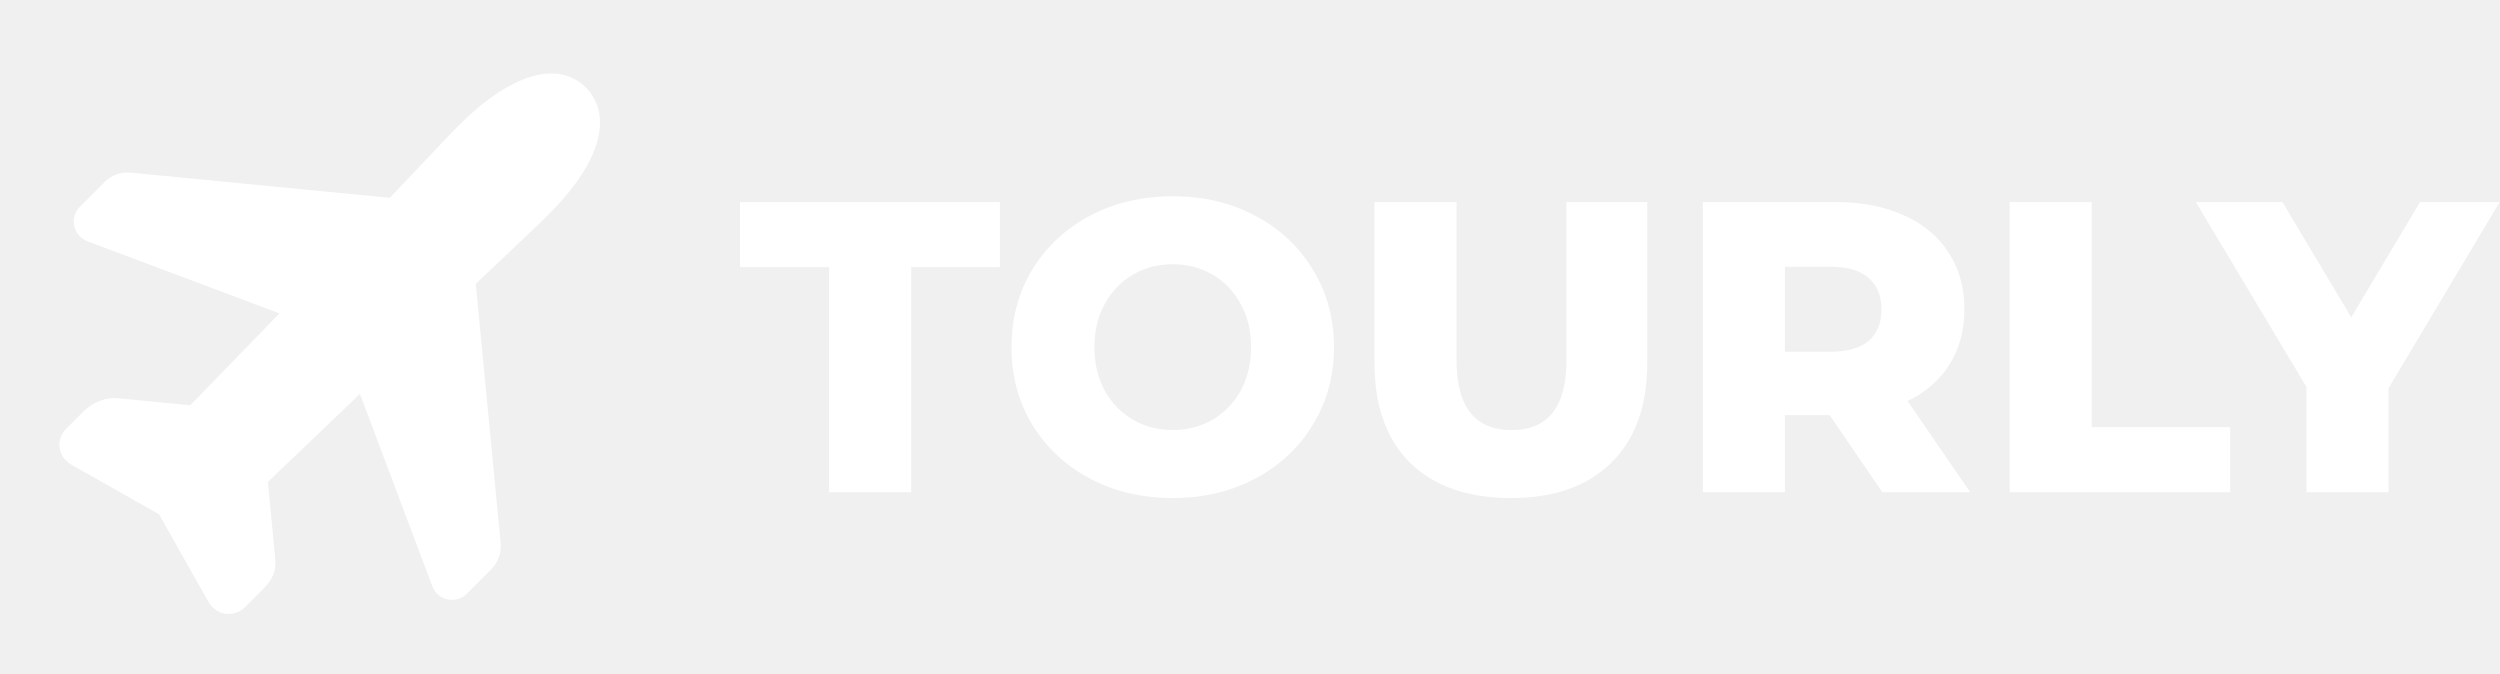
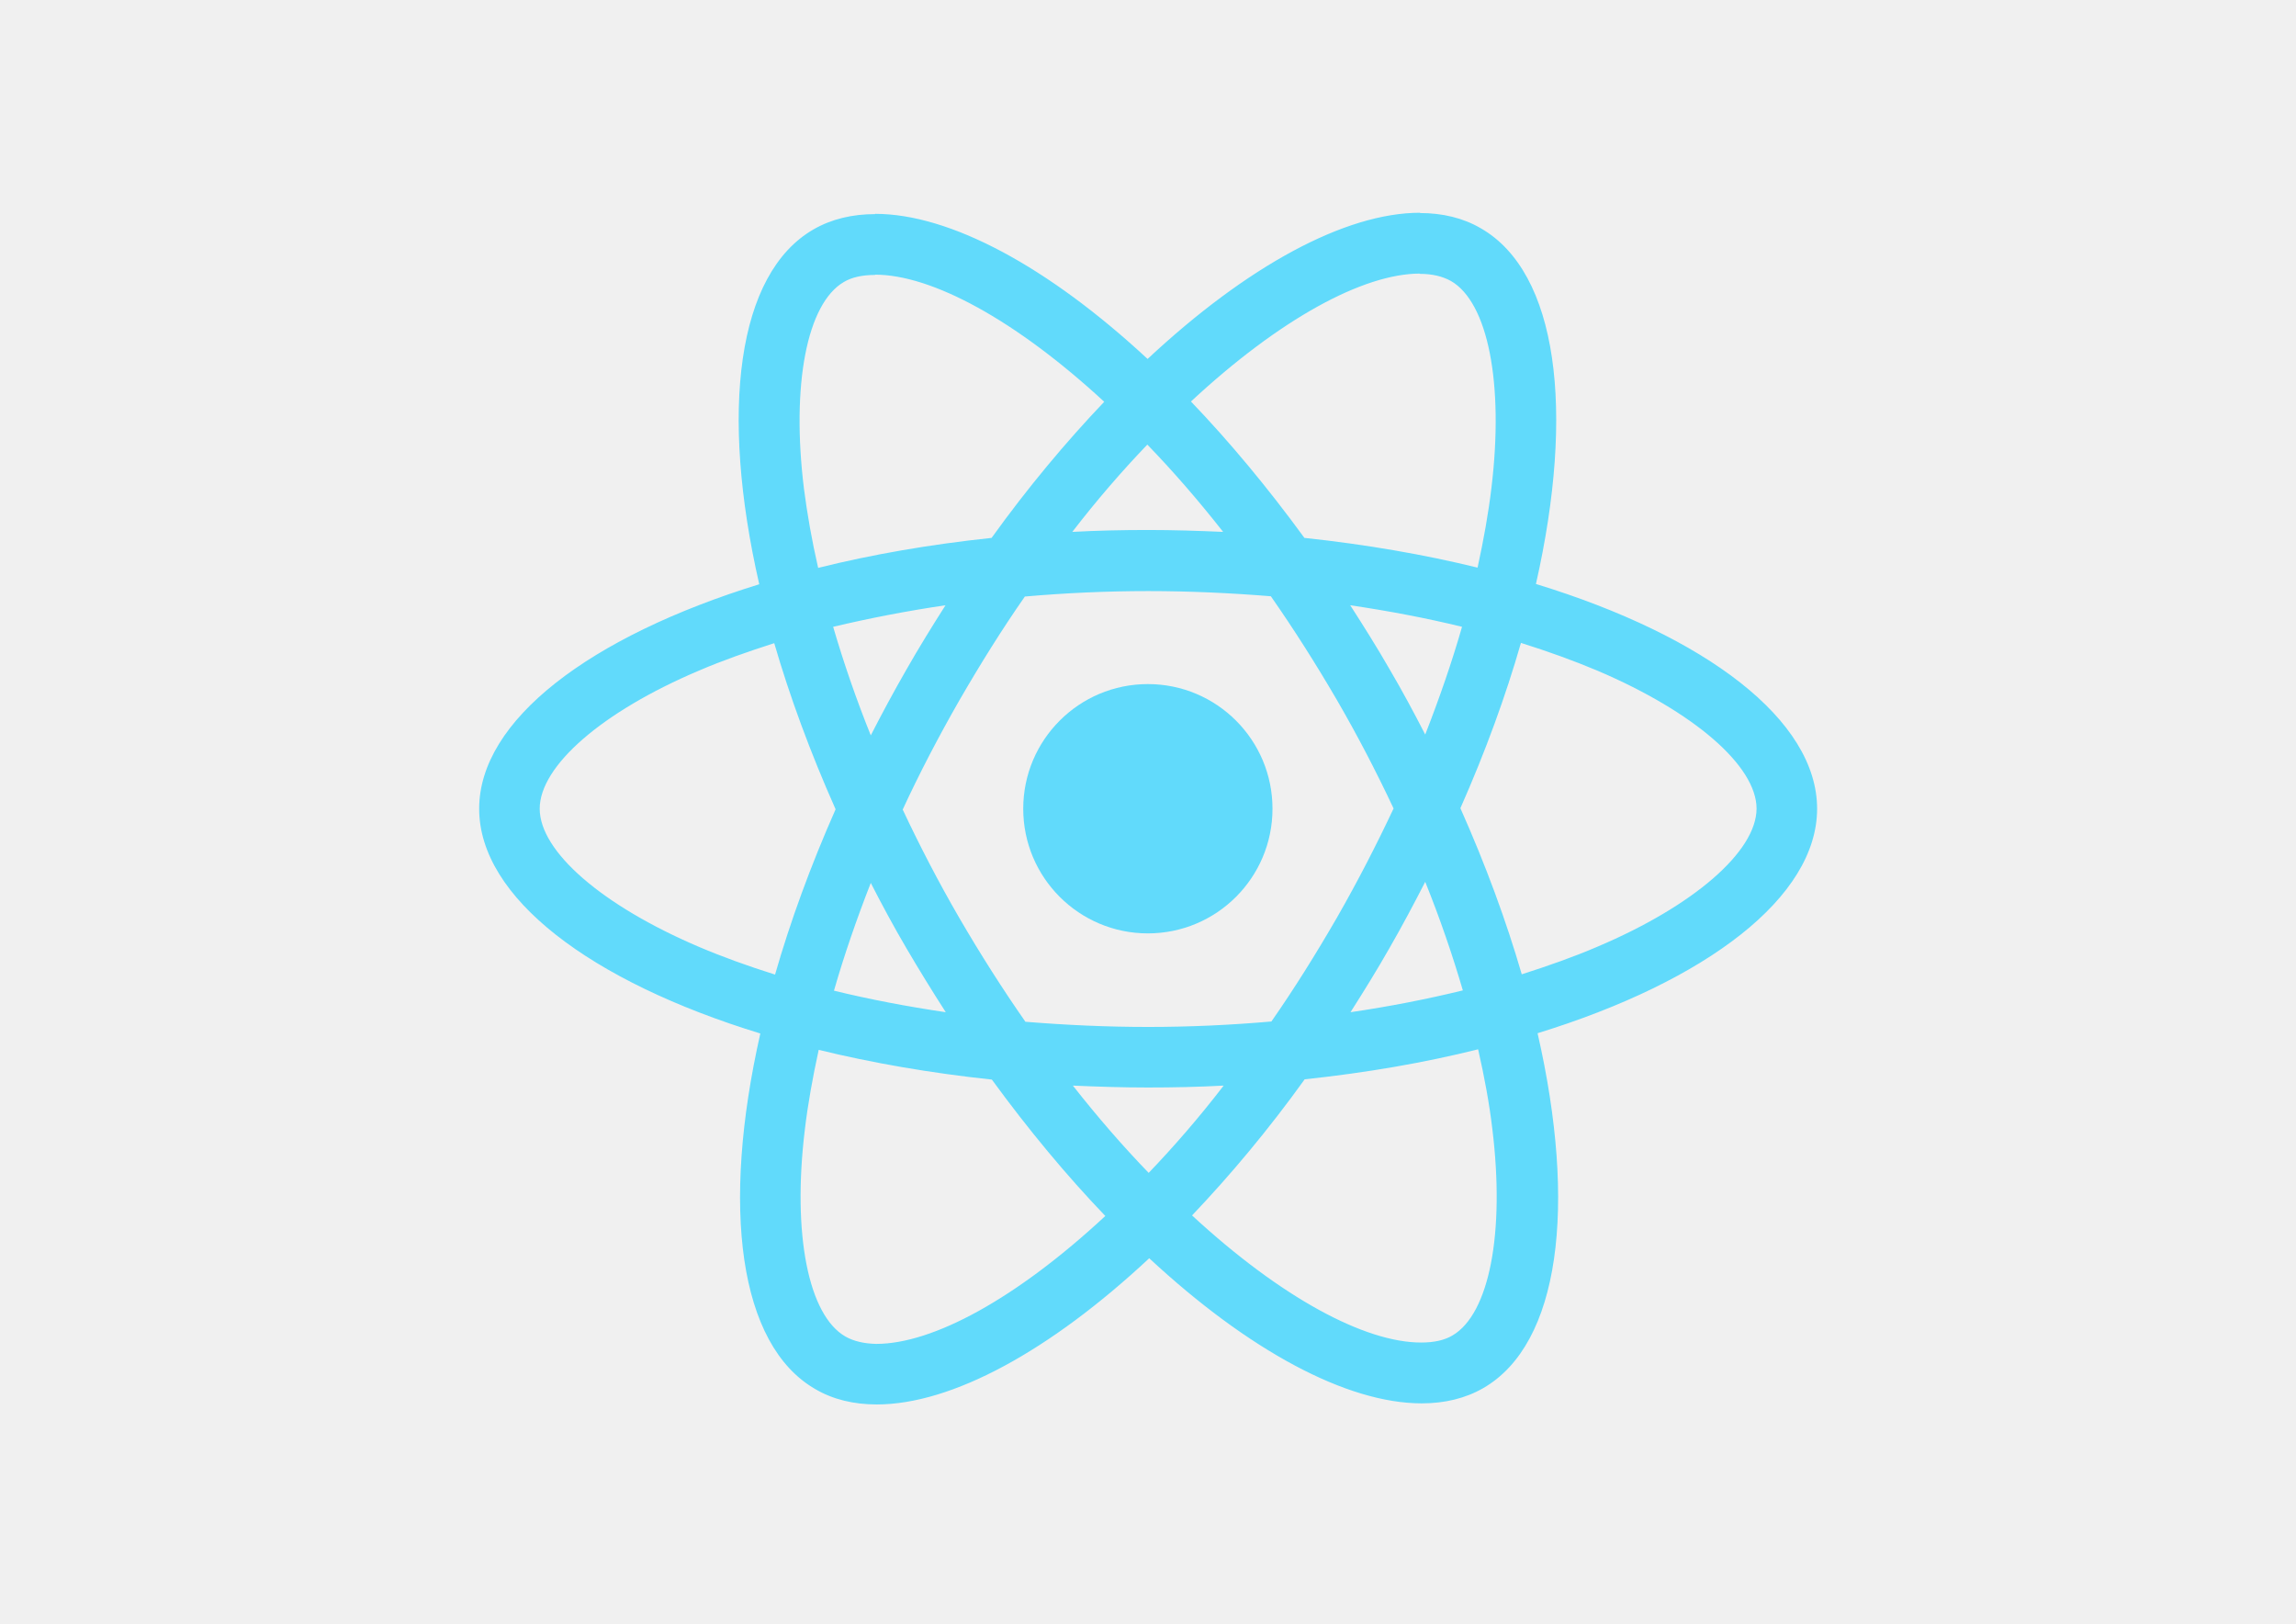
- <svg xmlns="http://www.w3.org/2000/svg" width="193" height="52" viewBox="0 0 193 52" fill="none">
-   <g clip-path="url(#clip0_6_2)">
-     <path d="M64.008 20.624H57.128V15.6H77.192V20.624H70.344V38H64.008V20.624ZM90.536 38.448C88.168 38.448 86.035 37.947 84.136 36.944C82.259 35.941 80.776 34.555 79.688 32.784C78.621 31.013 78.088 29.019 78.088 26.8C78.088 24.581 78.621 22.587 79.688 20.816C80.776 19.045 82.259 17.659 84.136 16.656C86.035 15.653 88.168 15.152 90.536 15.152C92.904 15.152 95.027 15.653 96.904 16.656C98.803 17.659 100.285 19.045 101.352 20.816C102.44 22.587 102.984 24.581 102.984 26.8C102.984 29.019 102.44 31.013 101.352 32.784C100.285 34.555 98.803 35.941 96.904 36.944C95.027 37.947 92.904 38.448 90.536 38.448ZM90.536 33.2C91.667 33.2 92.691 32.933 93.608 32.4C94.525 31.867 95.251 31.12 95.784 30.16C96.317 29.179 96.584 28.059 96.584 26.8C96.584 25.541 96.317 24.432 95.784 23.472C95.251 22.491 94.525 21.733 93.608 21.2C92.691 20.667 91.667 20.4 90.536 20.4C89.405 20.4 88.381 20.667 87.464 21.2C86.547 21.733 85.821 22.491 85.288 23.472C84.755 24.432 84.488 25.541 84.488 26.8C84.488 28.059 84.755 29.179 85.288 30.16C85.821 31.12 86.547 31.867 87.464 32.4C88.381 32.933 89.405 33.2 90.536 33.2ZM116.639 38.448C113.311 38.448 110.719 37.541 108.863 35.728C107.028 33.915 106.111 31.344 106.111 28.016V15.6H112.447V27.824C112.447 31.408 113.865 33.2 116.703 33.2C119.519 33.2 120.927 31.408 120.927 27.824V15.6H127.167V28.016C127.167 31.344 126.239 33.915 124.383 35.728C122.548 37.541 119.967 38.448 116.639 38.448ZM141.251 32.048H137.795V38H131.459V15.6H141.699C143.725 15.6 145.485 15.941 146.979 16.624C148.472 17.285 149.624 18.245 150.435 19.504C151.245 20.741 151.651 22.203 151.651 23.888C151.651 25.509 151.267 26.928 150.499 28.144C149.752 29.339 148.675 30.277 147.267 30.96L152.099 38H145.315L141.251 32.048ZM145.251 23.888C145.251 22.843 144.92 22.032 144.259 21.456C143.597 20.88 142.616 20.592 141.315 20.592H137.795V27.152H141.315C142.616 27.152 143.597 26.875 144.259 26.32C144.92 25.744 145.251 24.933 145.251 23.888ZM155.146 15.6H161.482V32.976H172.17V38H155.146V15.6ZM184.396 29.968V38H178.06V29.872L169.516 15.6H176.204L181.516 24.496L186.828 15.6H192.972L184.396 29.968Z" fill="white" />
-     <g clip-path="url(#clip1_6_2)">
-       <path d="M37.955 43.92L36.043 45.832C35.851 46.024 35.614 46.165 35.353 46.241C35.093 46.318 34.817 46.328 34.551 46.271C34.286 46.214 34.039 46.09 33.833 45.913C33.628 45.736 33.47 45.51 33.374 45.255L27.787 30.41L20.682 37.207L21.218 42.813C21.343 43.904 21.228 44.561 20.244 45.545L18.957 46.832C18.76 47.042 18.515 47.202 18.243 47.297C17.971 47.393 17.68 47.421 17.394 47.38C16.993 47.321 16.434 47.098 16.041 46.377L12.365 39.855C12.338 39.806 12.313 39.755 12.29 39.703C12.287 39.699 12.283 39.695 12.279 39.692C12.227 39.67 12.176 39.645 12.127 39.616L5.571 35.91C4.87 35.518 4.656 34.967 4.601 34.573C4.564 34.308 4.589 34.038 4.675 33.785C4.761 33.532 4.906 33.302 5.097 33.115L6.455 31.756C7.19 31.021 8.233 30.638 9.184 30.751L14.687 31.288L21.573 24.195L6.747 18.625C6.493 18.53 6.266 18.372 6.089 18.166C5.911 17.961 5.788 17.714 5.731 17.449C5.673 17.183 5.683 16.908 5.759 16.647C5.836 16.386 5.976 16.149 6.168 15.957L8.101 14.024C8.376 13.76 8.707 13.561 9.069 13.442C9.431 13.324 9.816 13.288 10.194 13.338L30.09 15.274L34.13 11.016C34.417 10.695 35.253 9.848 35.448 9.653C39.419 5.687 43.077 4.606 45.236 6.764C45.915 7.444 46.903 8.975 45.889 11.592C45.29 13.139 44.1 14.809 42.35 16.558C42.158 16.751 41.312 17.585 40.988 17.876L36.729 21.914L38.642 41.833C38.691 42.21 38.655 42.593 38.536 42.955C38.417 43.316 38.219 43.646 37.955 43.92V43.92Z" fill="white" />
-     </g>
+ <svg xmlns="http://www.w3.org/2000/svg" viewBox="0 0 841.9 595.3">
+   <g fill="#61DAFB">
+     <path d="M666.3 296.5c0-32.5-40.7-63.3-103.1-82.4 14.4-63.6 8-114.2-20.2-130.4-6.5-3.8-14.1-5.6-22.4-5.6v22.3c4.6 0 8.3.9 11.4 2.6 13.6 7.8 19.5 37.5 14.9 75.7-1.1 9.4-2.9 19.3-5.1 29.4-19.6-4.8-41-8.5-63.5-10.9-13.5-18.5-27.5-35.3-41.6-50 32.6-30.3 63.2-46.9 84-46.9V78c-27.5 0-63.5 19.6-99.9 53.6-36.4-33.8-72.4-53.2-99.9-53.2v22.3c20.7 0 51.4 16.5 84 46.6-14 14.7-28 31.4-41.3 49.9-22.6 2.4-44 6.1-63.6 11-2.3-10-4-19.7-5.2-29-4.7-38.2 1.1-67.9 14.6-75.8 3-1.8 6.9-2.6 11.5-2.6V78.5c-8.4 0-16 1.8-22.6 5.6-28.1 16.2-34.4 66.7-19.9 130.1-62.2 19.2-102.7 49.9-102.7 82.3 0 32.5 40.7 63.3 103.1 82.4-14.4 63.6-8 114.2 20.2 130.4 6.5 3.8 14.1 5.6 22.5 5.6 27.5 0 63.5-19.6 99.9-53.6 36.4 33.8 72.4 53.2 99.9 53.2 8.4 0 16-1.8 22.6-5.6 28.1-16.2 34.4-66.7 19.9-130.1 62-19.1 102.5-49.9 102.5-82.3zm-130.2-66.7c-3.7 12.9-8.3 26.2-13.5 39.5-4.1-8-8.4-16-13.1-24-4.6-8-9.5-15.8-14.4-23.4 14.2 2.1 27.9 4.7 41 7.9zm-45.8 106.5c-7.8 13.5-15.8 26.3-24.1 38.2-14.9 1.3-30 2-45.2 2-15.1 0-30.2-.7-45-1.9-8.3-11.9-16.4-24.6-24.2-38-7.6-13.1-14.5-26.4-20.8-39.8 6.2-13.4 13.2-26.8 20.7-39.9 7.8-13.5 15.8-26.3 24.1-38.2 14.9-1.3 30-2 45.2-2 15.1 0 30.2.7 45 1.9 8.3 11.9 16.4 24.6 24.2 38 7.6 13.1 14.5 26.4 20.8 39.8-6.3 13.4-13.2 26.8-20.7 39.9zm32.3-13c5.4 13.4 10 26.8 13.8 39.8-13.1 3.2-26.9 5.9-41.2 8 4.9-7.7 9.8-15.6 14.4-23.7 4.6-8 8.9-16.1 13-24.1zM421.2 430c-9.3-9.6-18.6-20.3-27.8-32 9 .4 18.2.7 27.5.7 9.4 0 18.7-.2 27.8-.7-9 11.7-18.3 22.4-27.5 32zm-74.4-58.9c-14.2-2.1-27.9-4.7-41-7.9 3.7-12.9 8.3-26.2 13.5-39.5 4.1 8 8.4 16 13.1 24 4.7 8 9.5 15.8 14.4 23.4zM420.7 163c9.3 9.6 18.6 20.3 27.8 32-9-.4-18.2-.7-27.5-.7-9.4 0-18.7.2-27.8.7 9-11.7 18.3-22.4 27.5-32zm-74 58.9c-4.9 7.7-9.8 15.6-14.4 23.7-4.6 8-8.9 16-13 24-5.4-13.4-10-26.8-13.8-39.8 13.1-3.1 26.9-5.8 41.2-7.9zm-90.5 125.2c-35.4-15.1-58.3-34.9-58.3-50.6 0-15.7 22.9-35.6 58.3-50.6 8.6-3.7 18-7 27.7-10.1 5.7 19.6 13.2 40 22.5 60.9-9.2 20.8-16.6 41.1-22.2 60.6-9.9-3.1-19.3-6.5-28-10.2zM310 490c-13.6-7.8-19.5-37.5-14.9-75.7 1.1-9.4 2.9-19.3 5.1-29.4 19.6 4.8 41 8.5 63.5 10.9 13.5 18.5 27.5 35.3 41.6 50-32.6 30.3-63.2 46.9-84 46.9-4.5-.1-8.3-1-11.3-2.7zm237.2-76.2c4.7 38.2-1.1 67.9-14.6 75.8-3 1.8-6.9 2.6-11.5 2.6-20.7 0-51.4-16.5-84-46.6 14-14.7 28-31.4 41.3-49.9 22.6-2.4 44-6.1 63.6-11 2.3 10.1 4.1 19.8 5.2 29.1zm38.5-66.7c-8.6 3.7-18 7-27.7 10.1-5.7-19.6-13.2-40-22.5-60.9 9.2-20.8 16.6-41.1 22.2-60.6 9.9 3.1 19.3 6.5 28.1 10.2 35.4 15.1 58.3 34.9 58.3 50.6-.1 15.7-23 35.6-58.4 50.6zM320.8 78.4z" />
+     <circle cx="420.9" cy="296.5" r="45.7" />
+     <path d="M520.5 78.1z" />
  </g>
-   <defs>
-     <clipPath id="clip0_6_2">
-       <rect width="193" height="52" fill="white" />
-     </clipPath>
-     <clipPath id="clip1_6_2">
-       <rect width="52" height="52" fill="white" transform="translate(-8.76955 24) rotate(-45)" />
-     </clipPath>
-   </defs>
</svg>
